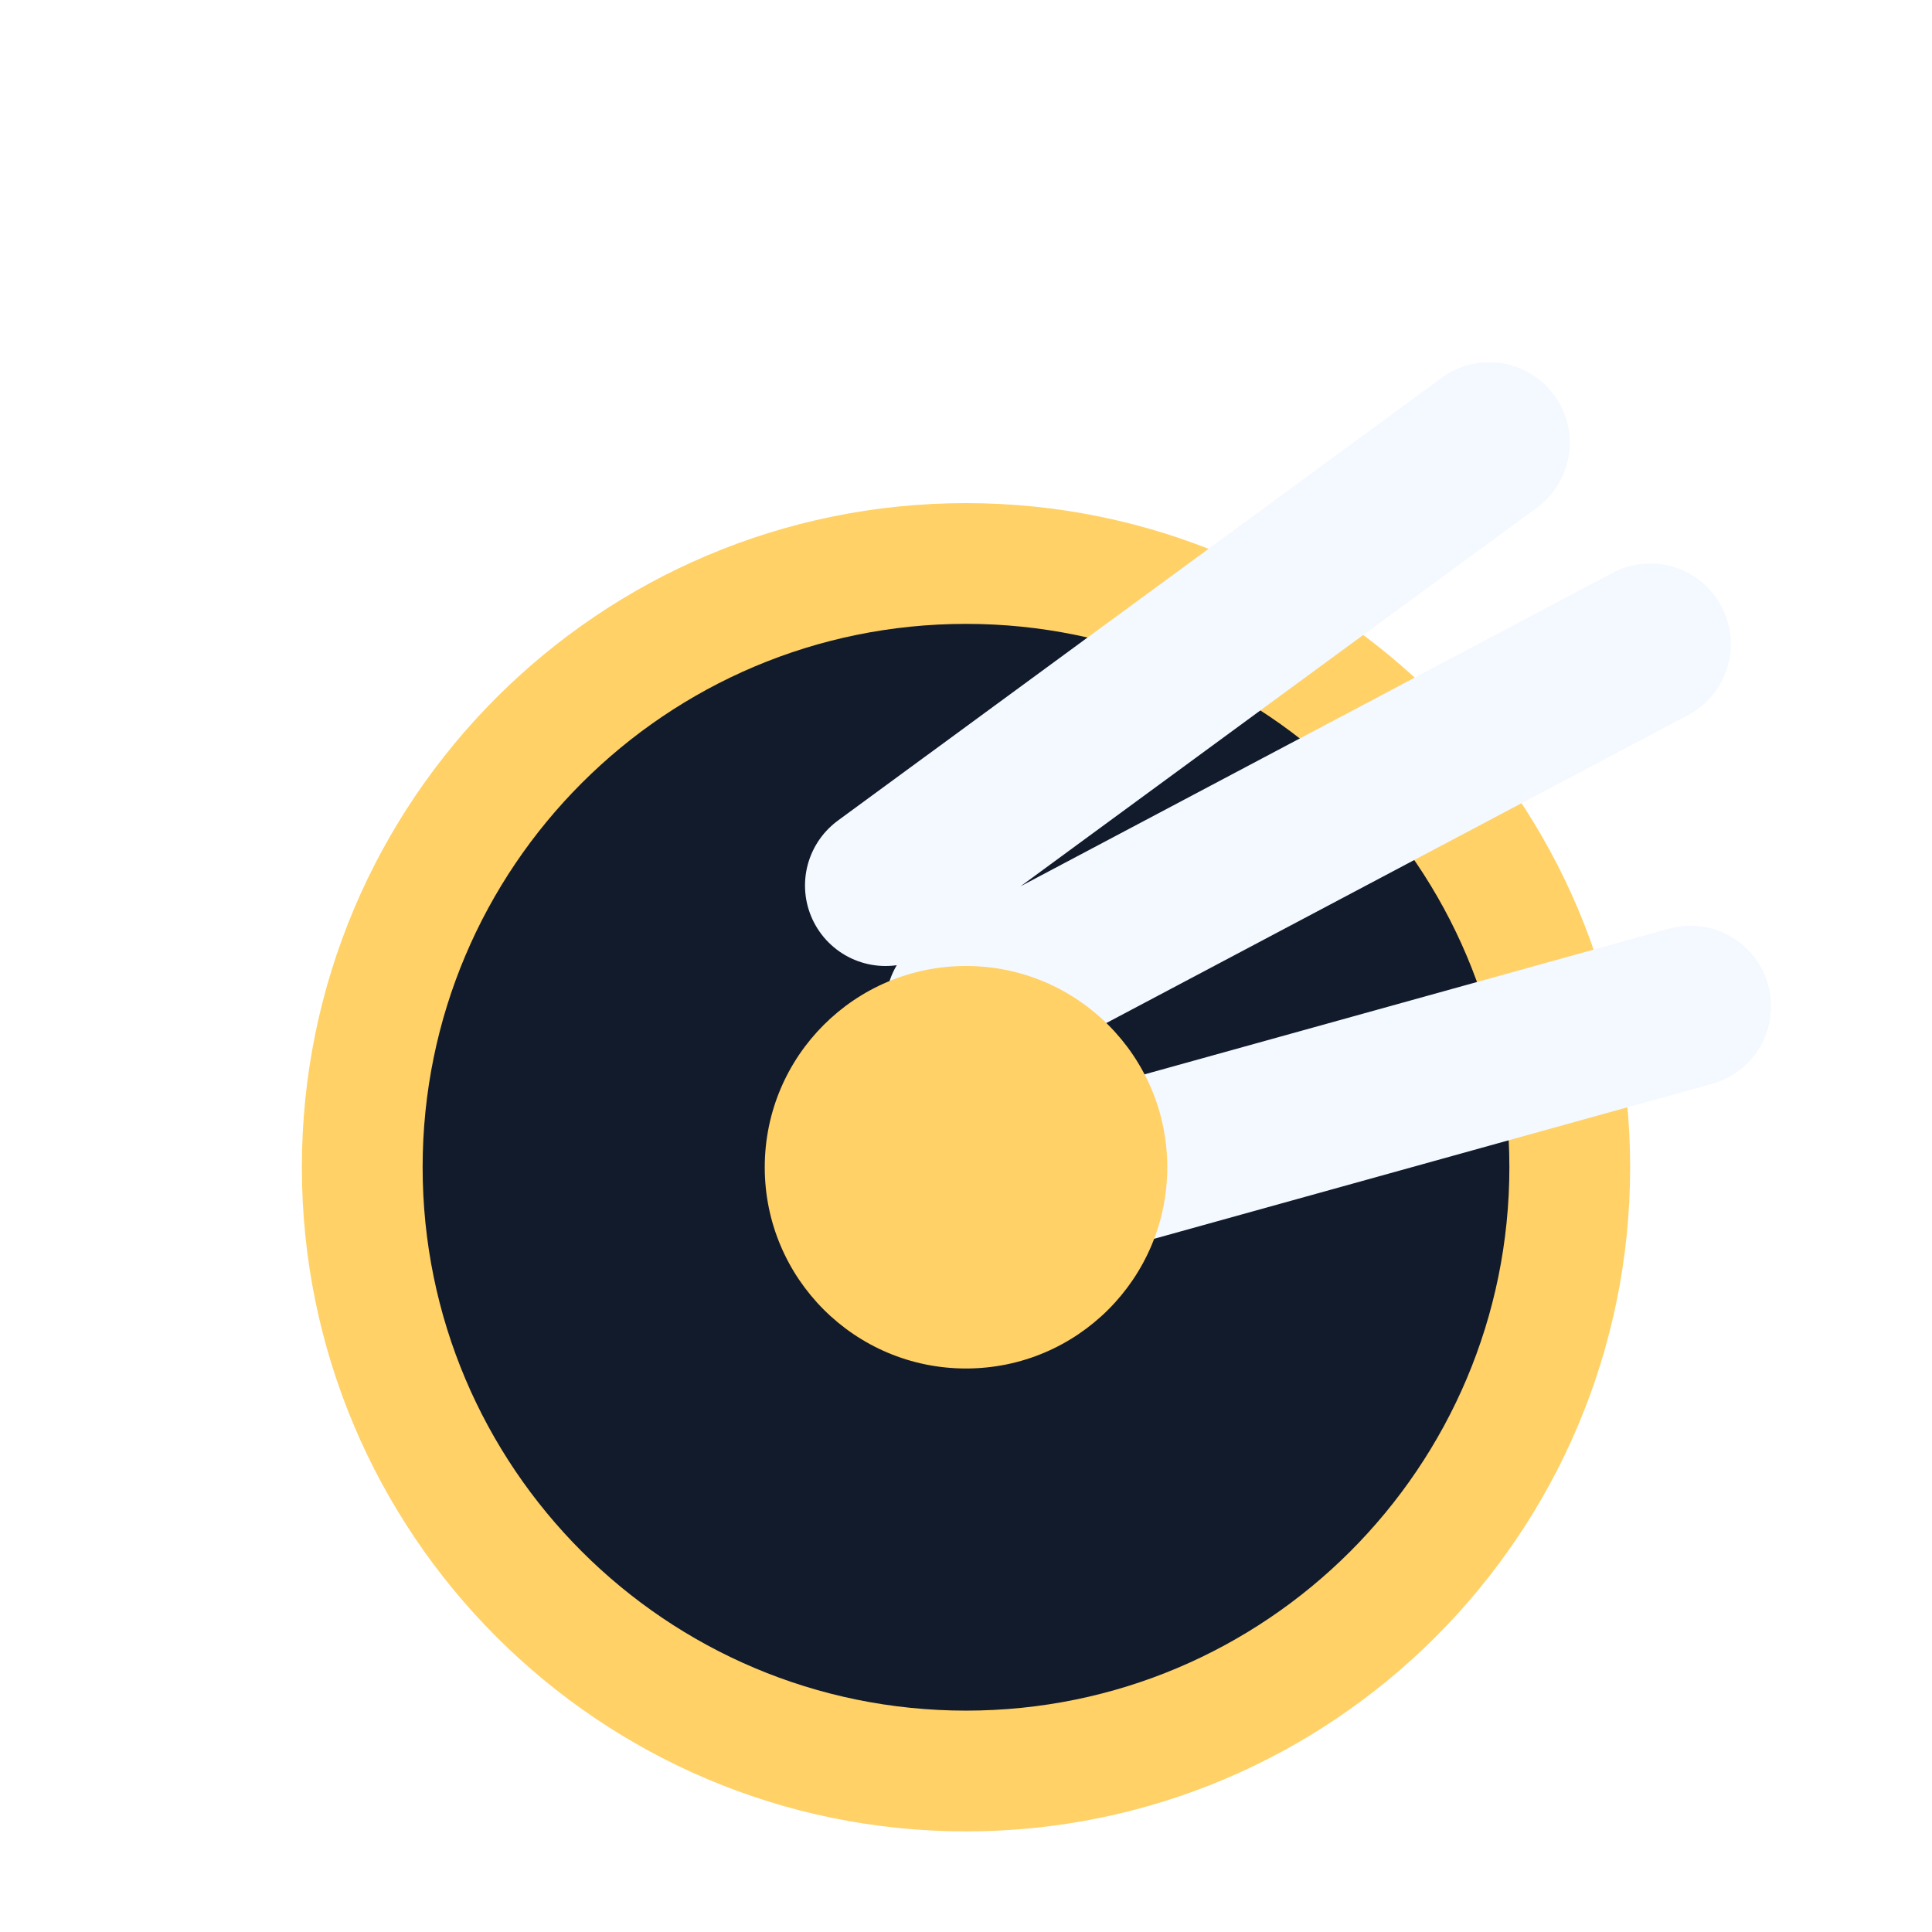
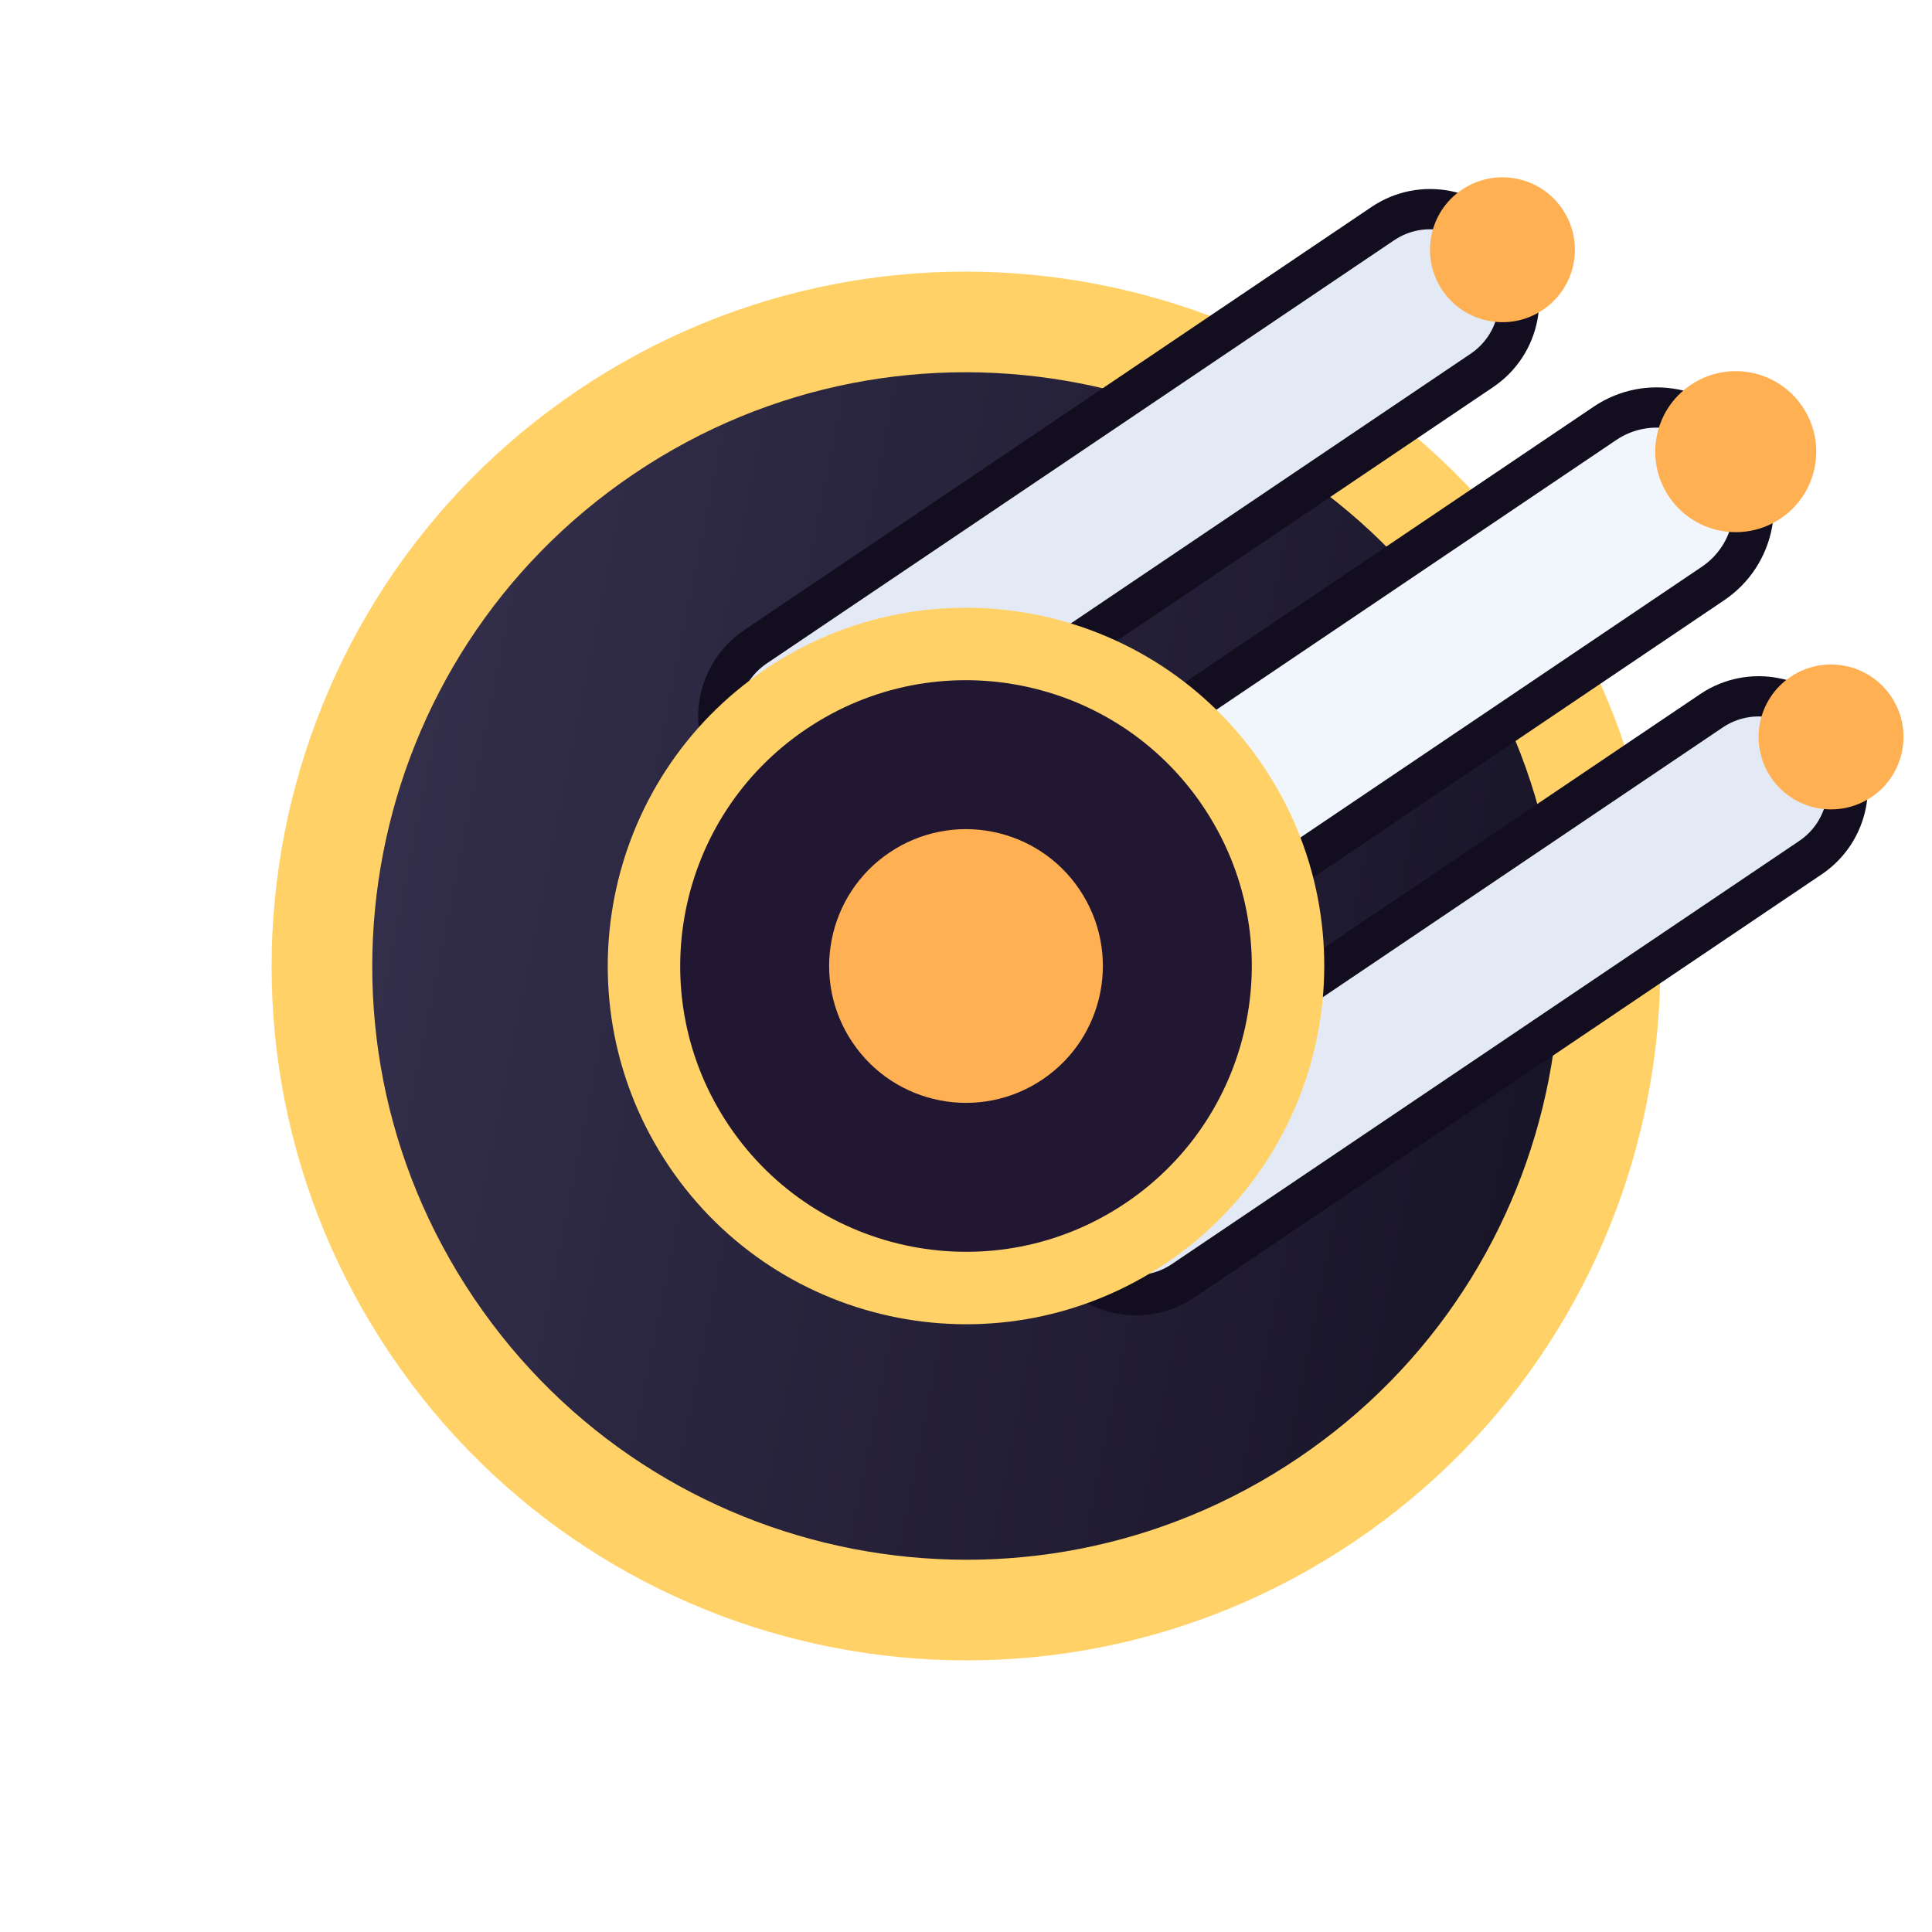
<svg xmlns="http://www.w3.org/2000/svg" width="48" height="48" viewBox="0 0 48 48">
-   <circle cx="24" cy="29" r="15" fill="#121b2b" stroke="#ffd166" stroke-width="3" />
-   <path d="M24 25 41 16M24 30 42 25M22 22 37 11" stroke="#f4f8ff" stroke-width="4" stroke-linecap="round" />
-   <circle cx="24" cy="29" r="5" fill="#ffd166" />
+   <defs>
+     <linearGradient id="t3" x1="0" y1="0" x2="1" y2="1">
+       <stop offset="0" stop-color="#3a3554" />
+       <stop offset="1" stop-color="#120e1f" />
+     </linearGradient>
+   </defs>
+   <g transform="rotate(-34 24 24)">
+     <circle cx="24" cy="24" r="16" fill="url(#t3)" stroke="#ffd166" stroke-width="2.5" />
+     <rect x="22" y="14.5" width="23" height="4.4" rx="2.1" fill="#e3eaf5" stroke="#120e1f" stroke-width="1" />
+     <rect x="22" y="21.7" width="25" height="4.8" rx="2.3" fill="#f1f5fc" stroke="#120e1f" stroke-width="1" />
+     <rect x="22" y="29.1" width="23" height="4.4" rx="2.1" fill="#e3eaf5" stroke="#120e1f" stroke-width="1" />
+     <circle cx="45" cy="16.7" r="1.8" fill="#ffb052" />
+     <circle cx="47" cy="24.1" r="2" fill="#ffb052" />
+     <circle cx="45" cy="31.3" r="1.8" fill="#ffb052" />
+     <circle cx="24" cy="24" r="8" fill="#221733" stroke="#ffd166" stroke-width="1.8" />
+     <circle cx="24" cy="24" r="3.4" fill="#ffb052" />
+   </g>
</svg>
